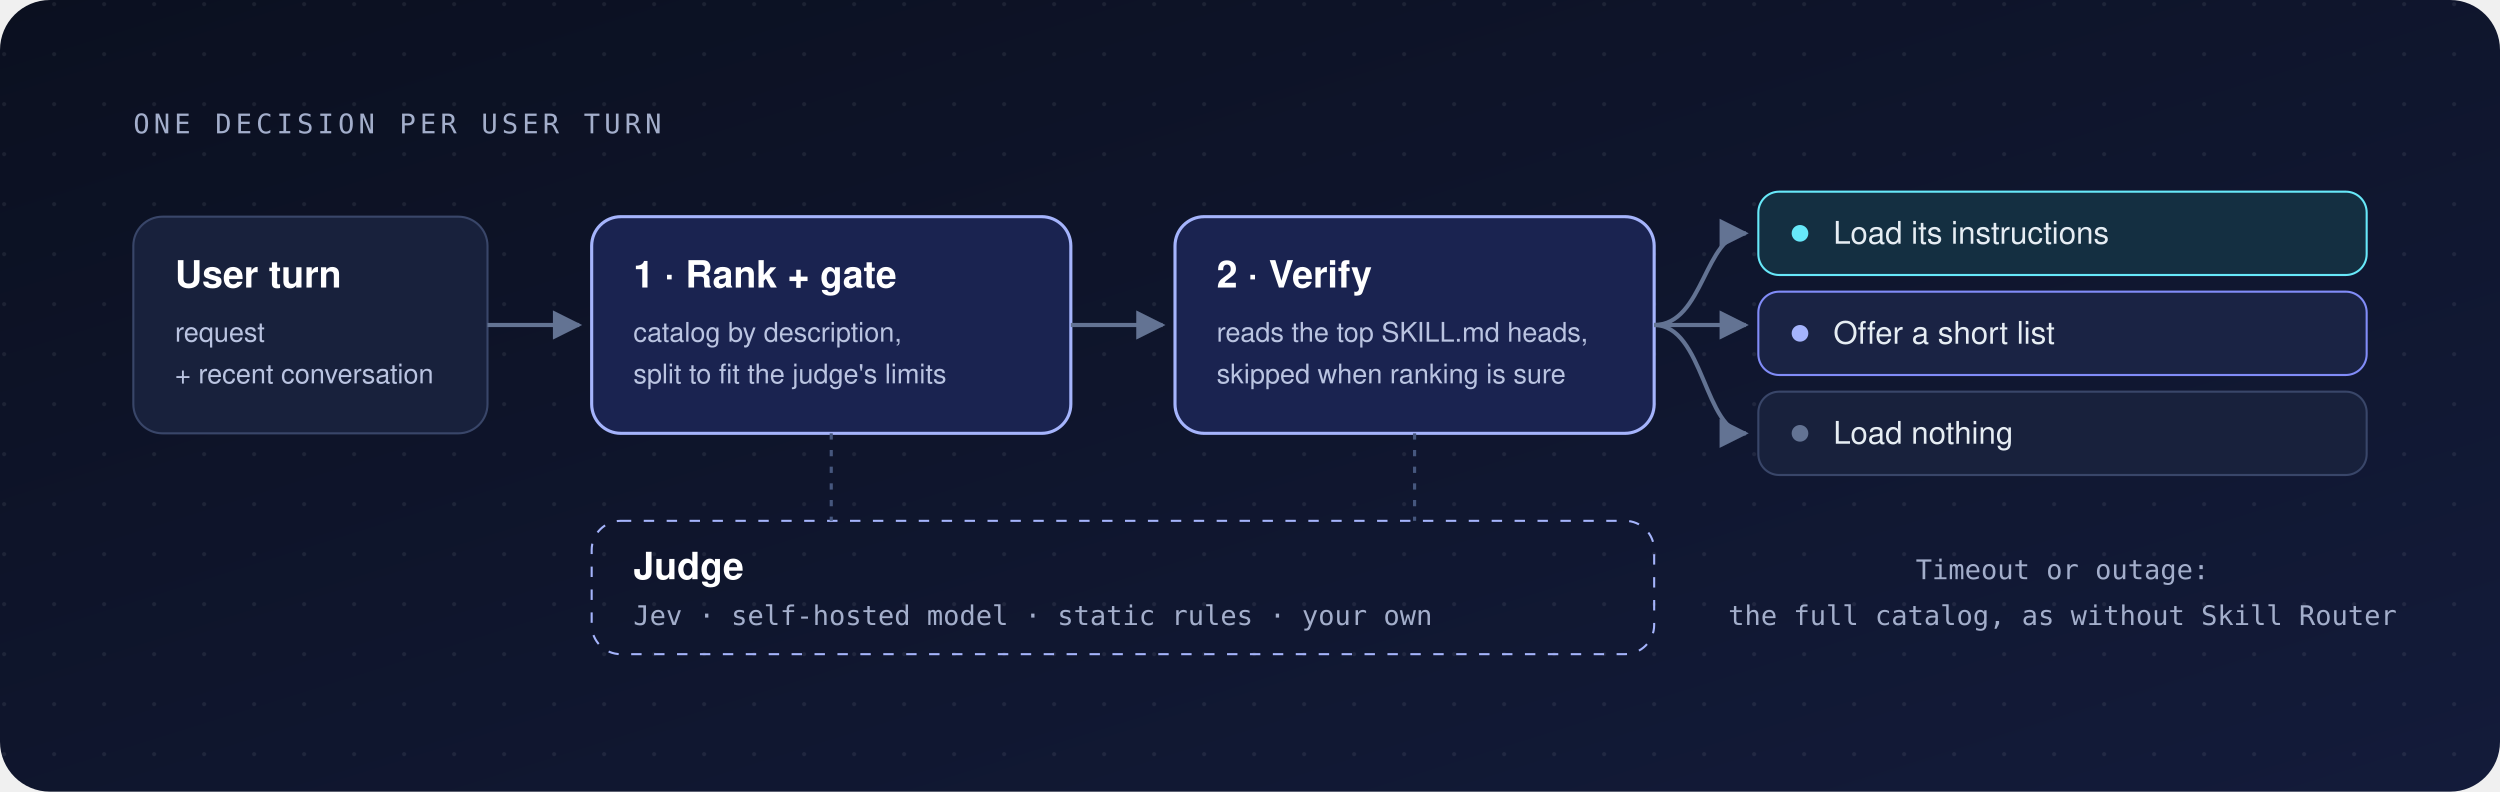
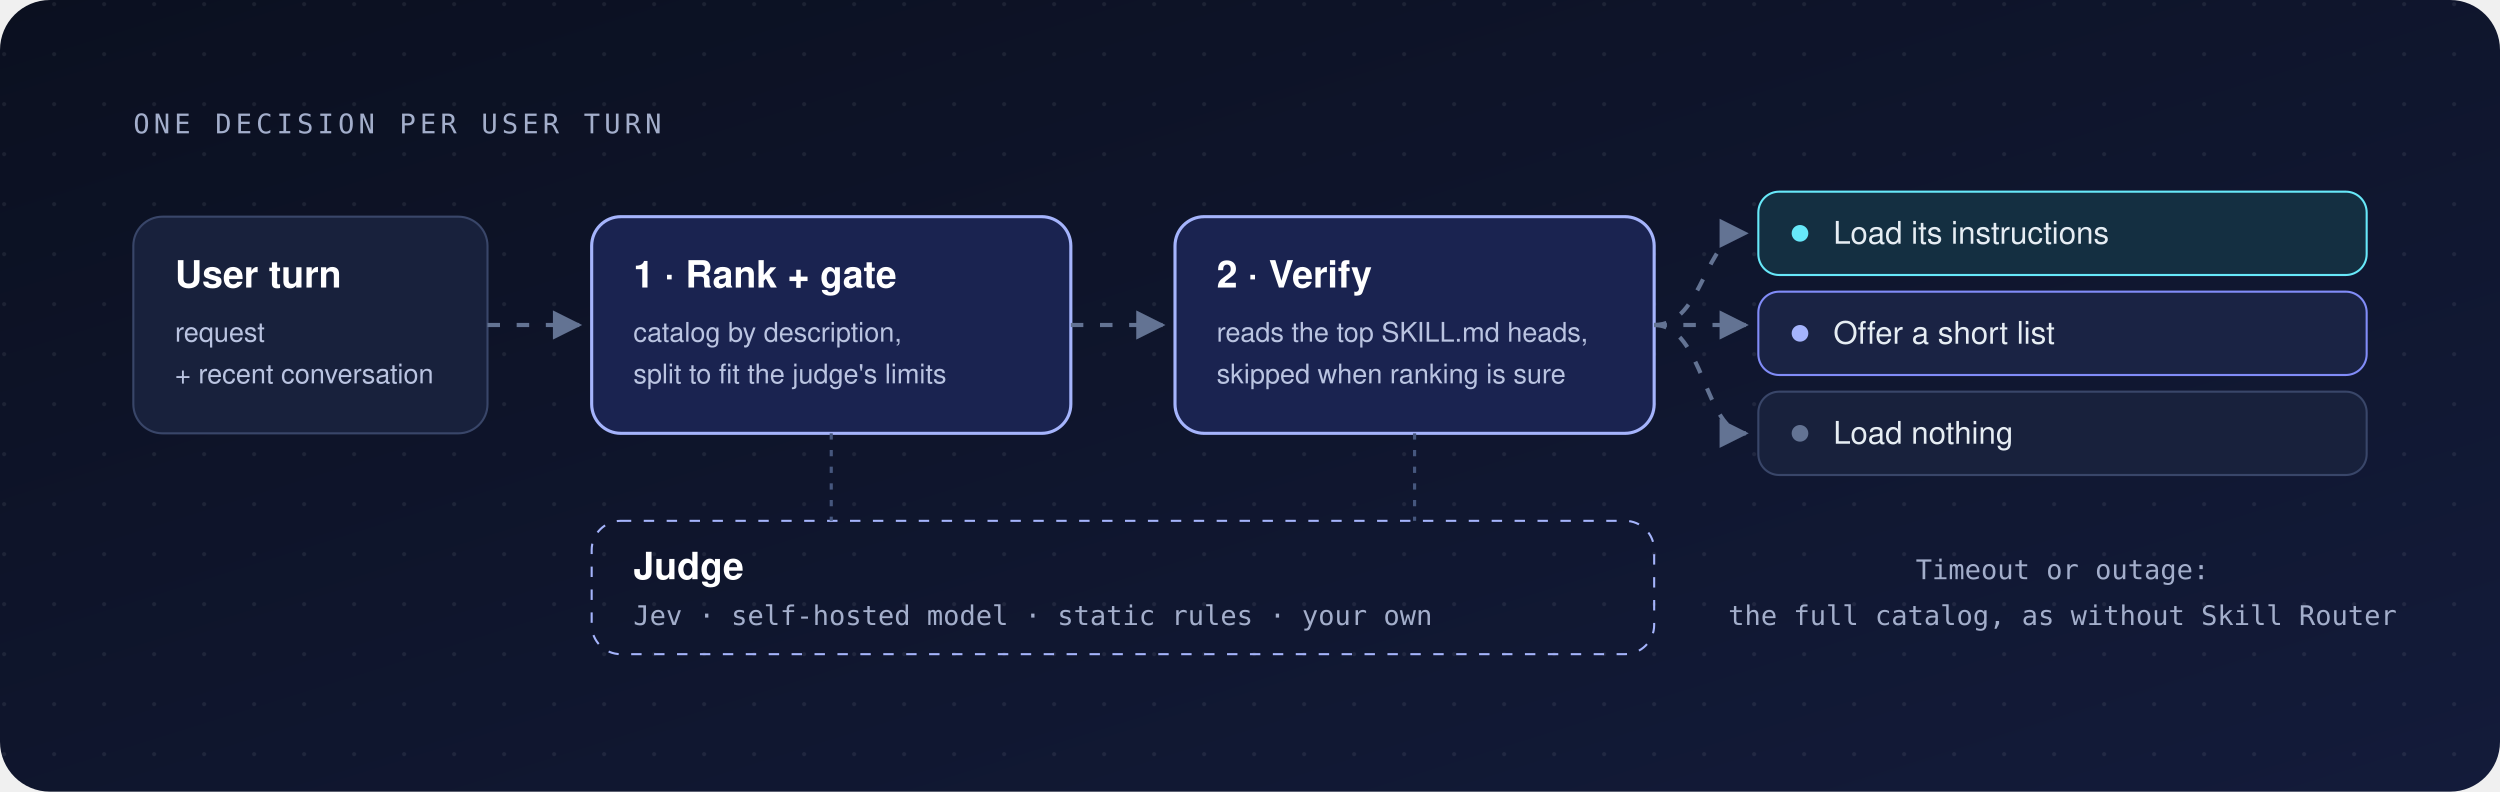
<svg xmlns="http://www.w3.org/2000/svg" width="1200" height="380" viewBox="0 0 1200 380" role="img" aria-labelledby="title desc">
  <defs>
    <linearGradient id="bg" x2="1" y2="1">
      <stop stop-color="#0b1020" />
      <stop offset="1" stop-color="#131b3a" />
    </linearGradient>
    <pattern id="dots" width="24" height="24" patternUnits="userSpaceOnUse">
      <circle cx="2" cy="2" r="1" fill="#ffffff" opacity="0.07" />
    </pattern>
    <marker id="arrow" viewBox="0 0 10 10" refX="9" refY="5" markerWidth="7" markerHeight="7" orient="auto">
      <path d="M0 0L10 5L0 10z" fill="#637393" />
    </marker>
  </defs>
  <style>
    text { font-family: -apple-system, BlinkMacSystemFont, 'Segoe UI', Helvetica, Arial, sans-serif; }
    .mono { font-family: ui-monospace, SFMono-Regular, Menlo, Consolas, monospace; }
    .caption { font-size: 13px; letter-spacing: 2px; fill: #a3aecb; }
    .head { font-size: 18px; font-weight: 700; fill: #ffffff; }
    .body { font-size: 13px; fill: #bac4e1; }
+     .flow { stroke-dasharray: 6 8; animation: flow 1.6s linear infinite; }
+     @keyframes flow { to { stroke-dashoffset: -28; } }
+     @media (prefers-reduced-motion: reduce) { .flow { animation: none; } }
  </style>
  <rect width="1200" height="380" rx="24" fill="url(#bg)" />
  <rect width="1200" height="380" rx="24" fill="url(#dots)" />
  <text x="64" y="64" class="mono caption">ONE DECISION PER USER TURN</text>
  <rect x="64" y="104" width="170" height="104" rx="14" fill="#18213c" stroke="#394669" />
  <text x="84" y="138" class="head">User turn</text>
  <text x="84" y="164" class="body">request</text>
  <text x="84" y="184" class="body">+ recent conversation</text>
  <rect x="284" y="104" width="230" height="104" rx="14" fill="#1a2350" stroke="#a5b4fc" stroke-width="1.5" />
  <text x="304" y="138" class="head">1 · Rank + gate</text>
  <text x="304" y="164" class="body">catalog by description,</text>
  <text x="304" y="184" class="body">split to fit the judge's limits</text>
  <rect x="564" y="104" width="230" height="104" rx="14" fill="#1a2350" stroke="#a5b4fc" stroke-width="1.5" />
  <text x="584" y="138" class="head">2 · Verify</text>
  <text x="584" y="164" class="body">reads the top SKILL.md heads,</text>
  <text x="584" y="184" class="body">skipped when ranking is sure</text>
  <rect x="844" y="92" width="292" height="40" rx="10" fill="#142f41" stroke="#67e8f9" />
  <circle cx="864" cy="112" r="4" fill="#67e8f9" />
  <text x="880" y="117" font-size="15" fill="#e6edf3">Load its instructions</text>
  <rect x="844" y="140" width="292" height="40" rx="10" fill="#1a2344" stroke="#818cf8" />
  <circle cx="864" cy="160" r="4" fill="#a5b4fc" />
  <text x="880" y="165" font-size="15" fill="#e6edf3">Offer a short list</text>
  <rect x="844" y="188" width="292" height="40" rx="10" fill="#18213c" stroke="#394669" />
  <circle cx="864" cy="208" r="4" fill="#637393" />
  <text x="880" y="213" font-size="15" fill="#e6edf3">Load nothing</text>
-   <g fill="none" stroke="#637393" stroke-width="2" marker-end="url(#arrow)">
+   <g class="flow" fill="none" stroke="#637393" stroke-width="2" marker-end="url(#arrow)">
    <path d="M234 156H278" />
    <path d="M514 156H558" />
    <path d="M794 156C818 156 818 112 838 112" />
    <path d="M794 156H838" />
    <path d="M794 156C818 156 818 208 838 208" />
  </g>
  <rect x="284" y="250" width="510" height="64" rx="14" fill="none" stroke="#a5b4fc" stroke-dasharray="5 6" />
  <text x="304" y="278" class="head" font-size="16">Judge</text>
  <text x="304" y="300" class="mono" font-size="13" fill="#a3aecb">Jev · self-hosted model · static rules · your own</text>
  <g stroke="#46577e" stroke-width="1.5" stroke-dasharray="3 5">
    <path d="M399 208V250" />
    <path d="M679 208V250" />
  </g>
  <text x="990" y="278" text-anchor="middle" class="mono" font-size="13" fill="#a3aecb">Timeout or outage:</text>
  <text x="990" y="300" text-anchor="middle" class="mono" font-size="13" fill="#a3aecb">the full catalog, as without Skill Router</text>
</svg>
